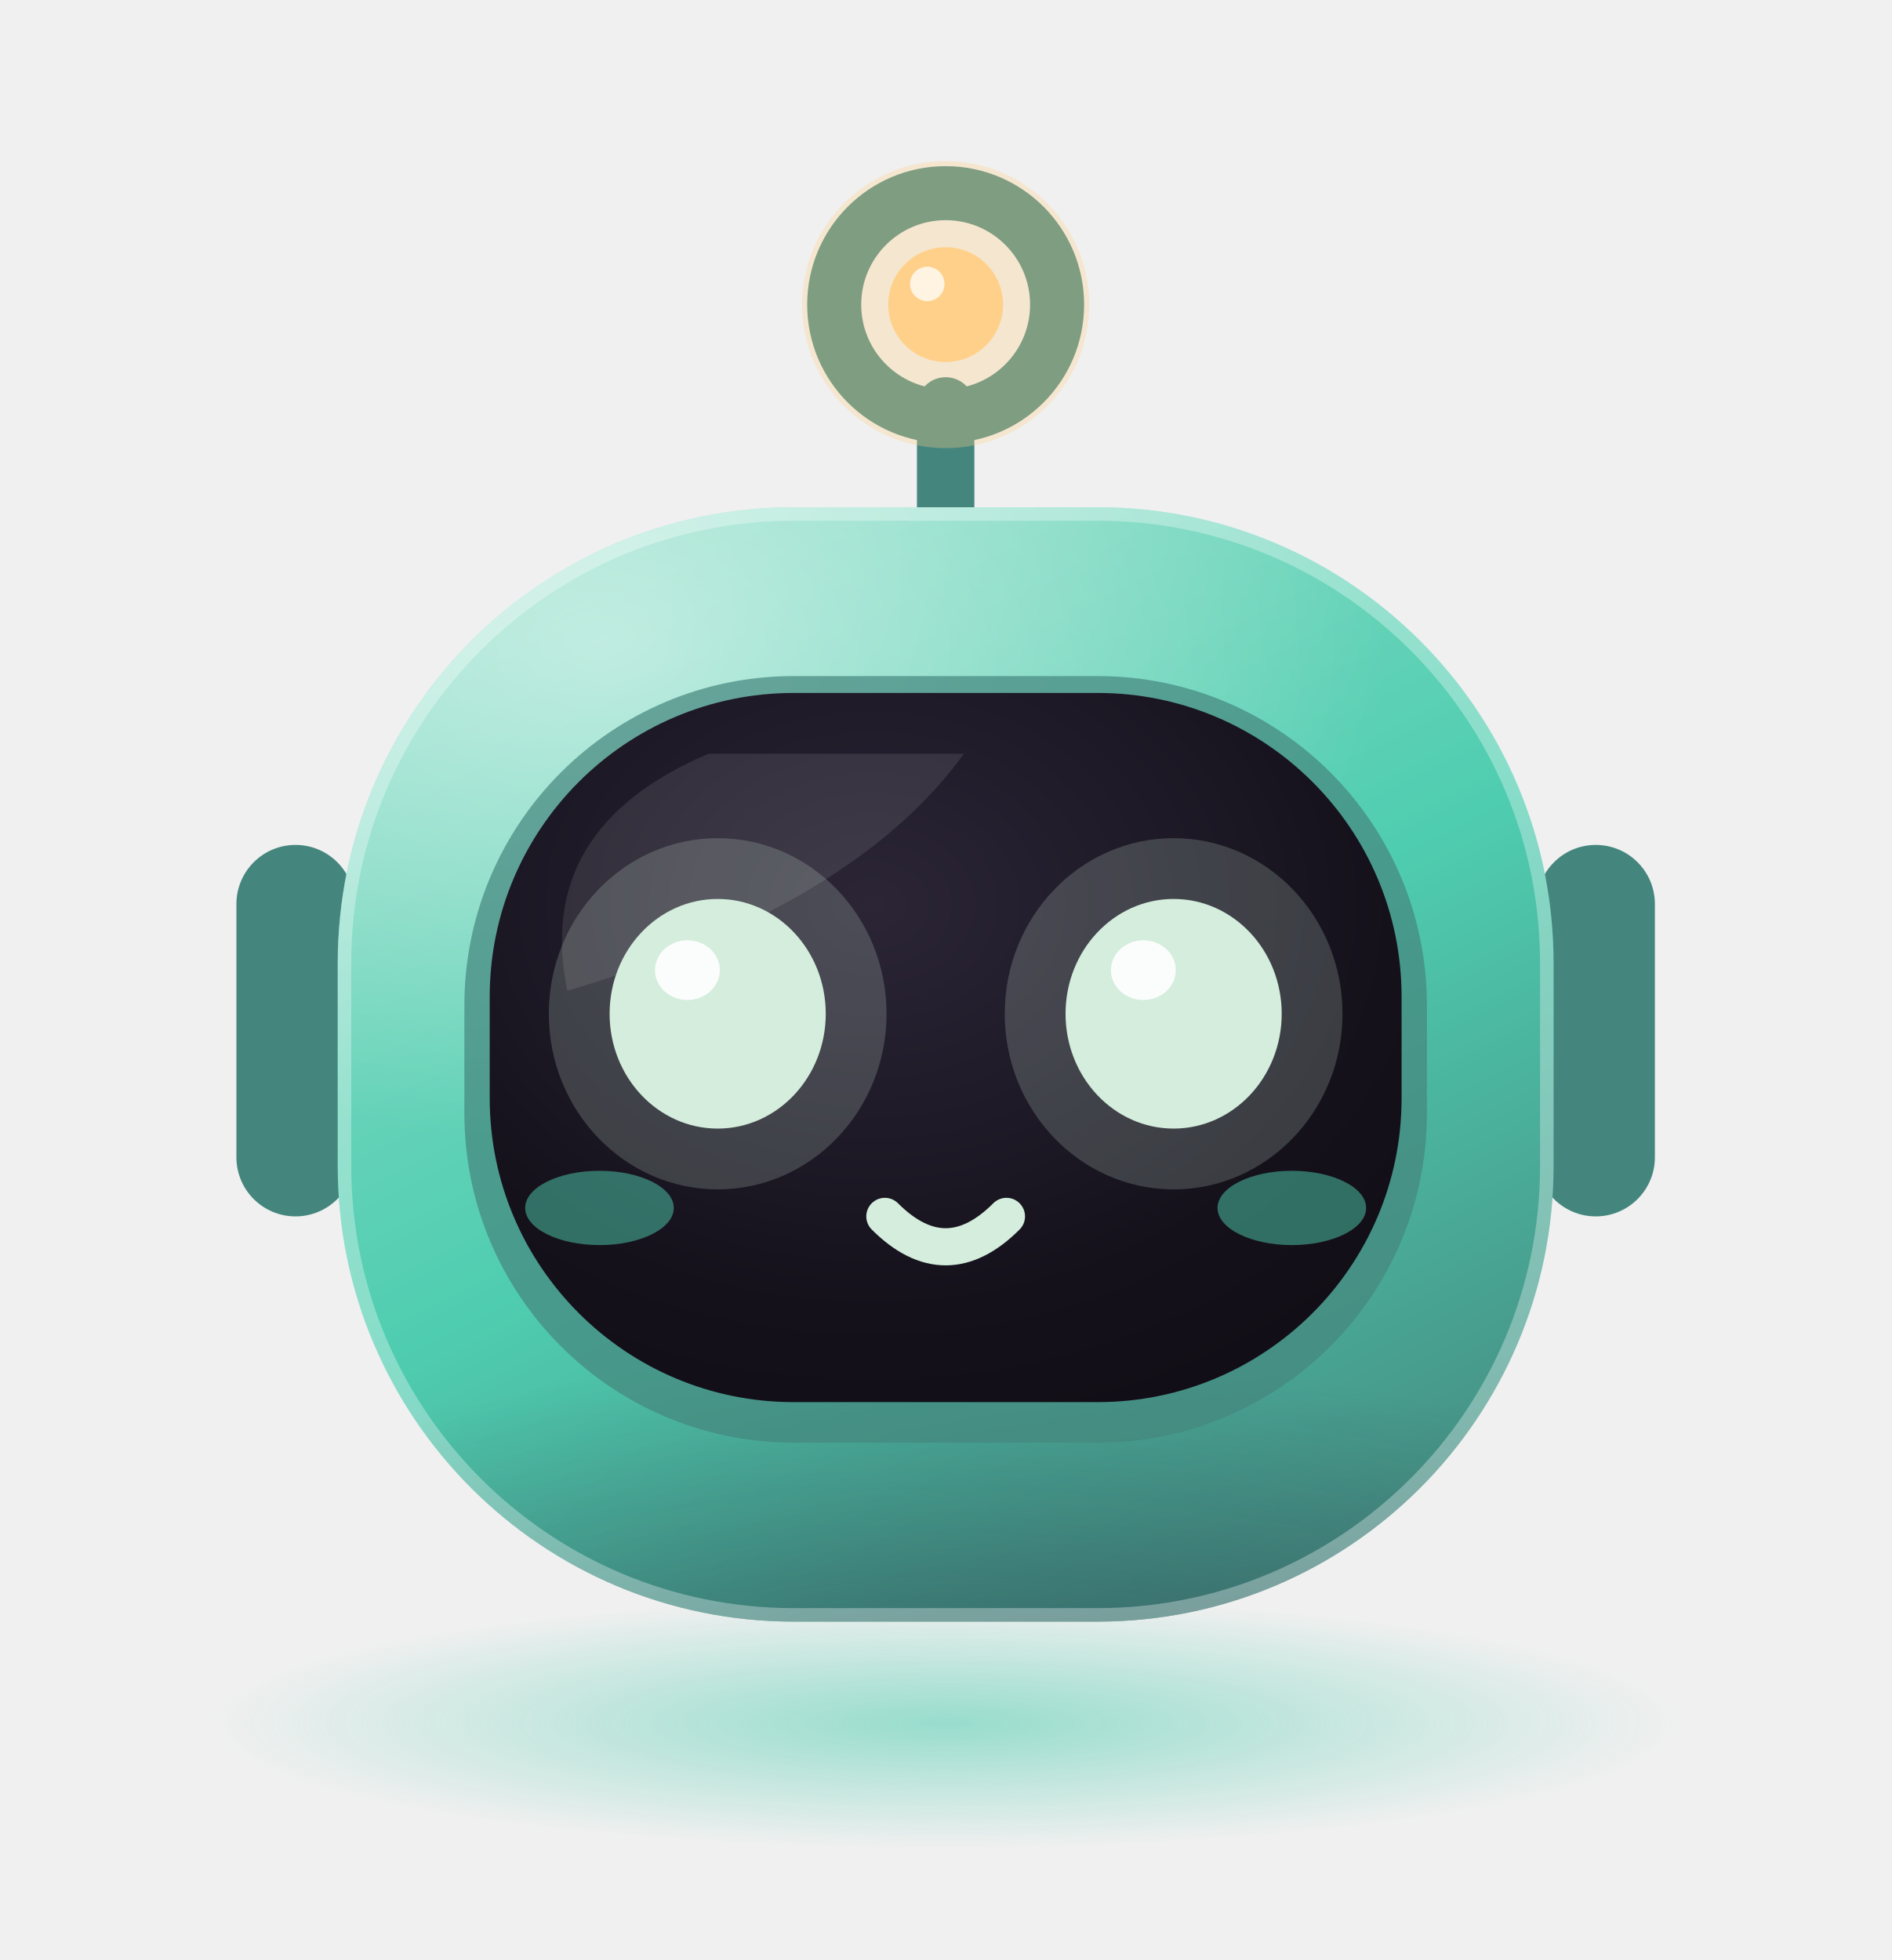
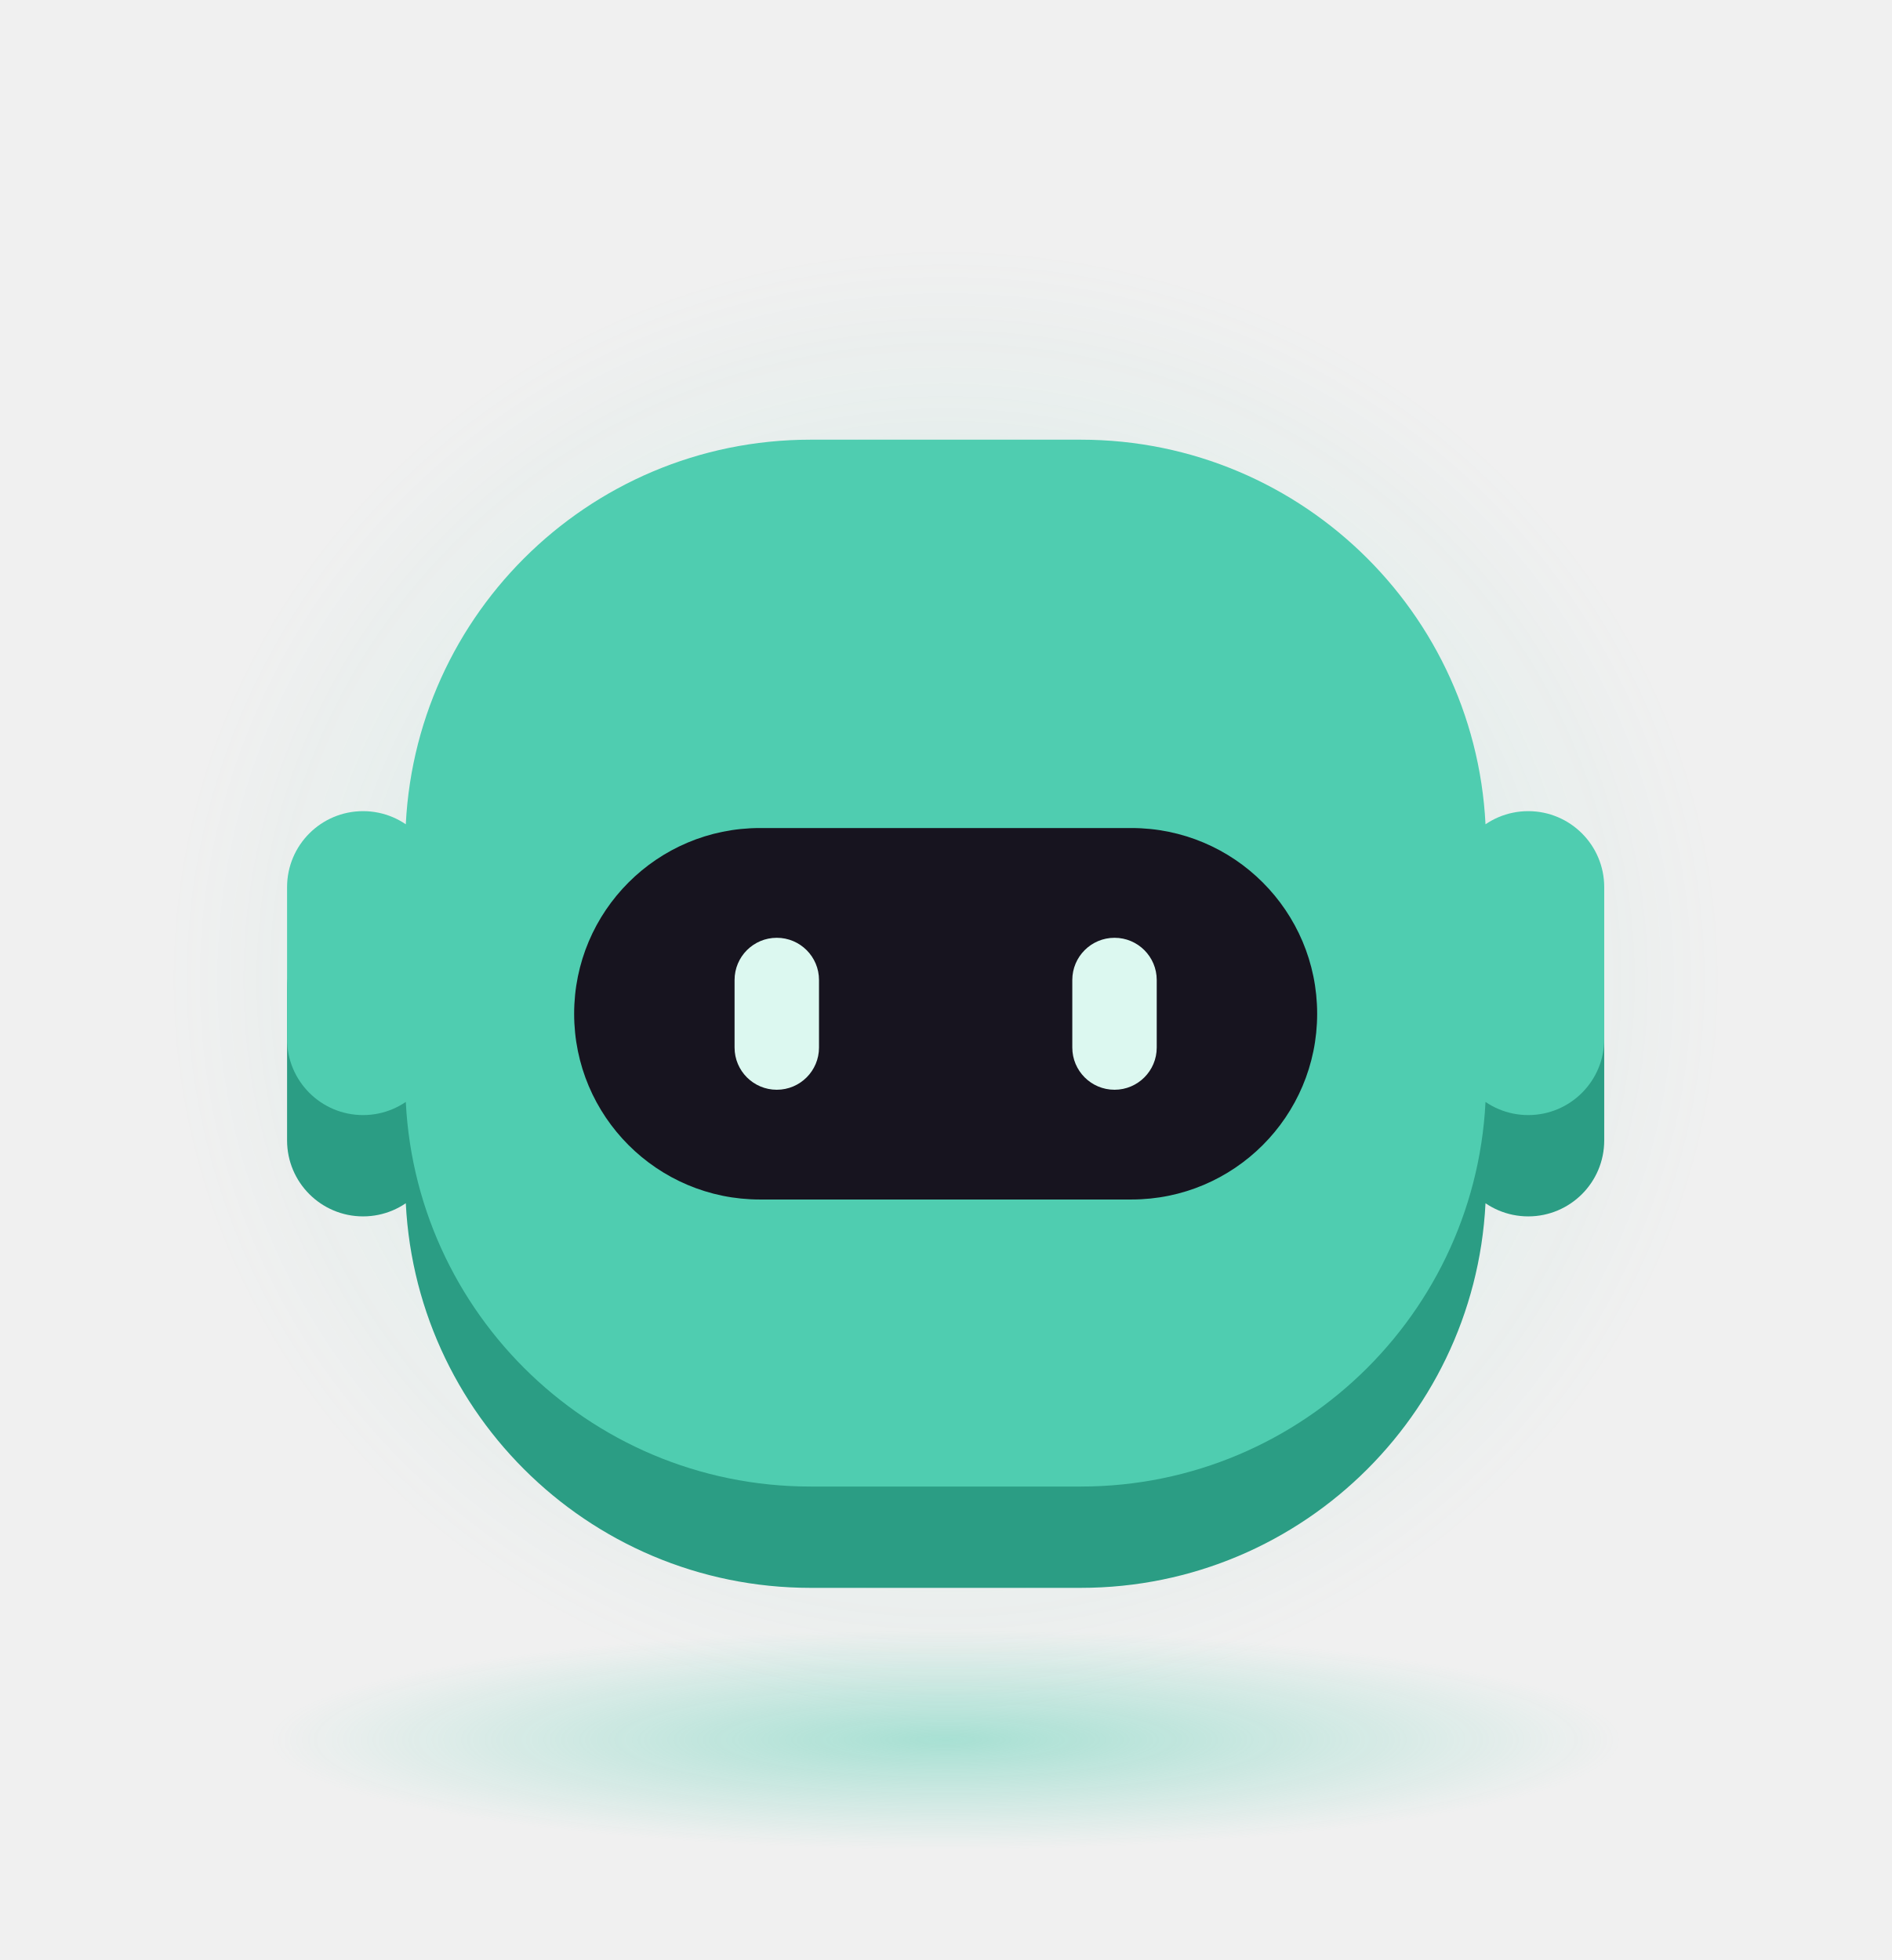
<svg xmlns="http://www.w3.org/2000/svg" viewBox="-6 -6 112 116" width="494" height="512">
  <style>
.saya-float{animation:saya-bob 3.6s ease-in-out infinite}
- .saya-antenna,.saya-hand{transform-box:fill-box;transform-origin:50% 100%}
- .saya-antenna{animation:saya-sway 4.2s ease-in-out infinite}
- .saya-hand-l{animation:saya-hand 3.6s ease-in-out infinite}
- .saya-hand-r{animation:saya-hand 3.6s ease-in-out infinite reverse}
.mascot-eyes{transform-box:fill-box;transform-origin:center;animation:saya-blink 5.6s infinite}
.saya-halo{animation:saya-halo 1.8s ease-in-out infinite}
.saya-shadow{transform-box:fill-box;transform-origin:center;animation:saya-pool 3.6s ease-in-out infinite}
.saya-prism{animation:saya-prism 9s linear infinite}
.saya-spark{transform-box:fill-box;transform-origin:center;animation:saya-spark 2.4s ease-in-out infinite}
.saya-spark:nth-of-type(2){animation-delay:.8s}.saya-spark:nth-of-type(3){animation-delay:1.6s}.saya-spark:nth-of-type(4){animation-delay:1.2s}
@keyframes saya-bob{0%,100%{transform:translateY(0)}50%{transform:translateY(-5px)}}
- @keyframes saya-sway{0%,100%{transform:rotate(-5deg)}50%{transform:rotate(6deg)}}
- @keyframes saya-hand{0%,100%{transform:translateY(0)}50%{transform:translateY(-4px)}}
@keyframes saya-blink{0%,45%,49%,100%{transform:scaleY(1)}47%{transform:scaleY(.08)}}
@keyframes saya-halo{0%,100%{opacity:.32}50%{opacity:.12}}
@keyframes saya-pool{0%,100%{transform:scaleX(1);opacity:1}50%{transform:scaleX(.82);opacity:.6}}
@keyframes saya-prism{to{filter:hue-rotate(360deg)}}
@keyframes saya-spark{0%,100%{opacity:0;transform:scale(.4)}50%{opacity:1;transform:scale(1) rotate(45deg)}}
@media (prefers-reduced-motion:reduce){*{animation:none!important}}</style>
  <defs>
-     <linearGradient id="nori-R0s" x1="0.2" y1="0" x2="0.75" y2="1">
-       <stop offset="0" stop-color="#8eddc7" />
-       <stop offset="0.52" stop-color="#4fcdb0" />
-       <stop offset="1" stop-color="#458e83" />
-     </linearGradient>
-     <radialGradient id="nori-R0h">
-       <stop offset="0" stop-color="#fff" stop-opacity="0.5" />
-       <stop offset="1" stop-color="#fff" stop-opacity="0" />
-     </radialGradient>
-     <radialGradient id="nori-R0d">
-       <stop offset="0" stop-color="#190b26" stop-opacity="0.5" />
-       <stop offset="1" stop-color="#190b26" stop-opacity="0" />
-     </radialGradient>
-     <radialGradient id="nori-R0v" cx="0.42" cy="0.3" r="0.95">
-       <stop offset="0" stop-color="#2b2536" />
-       <stop offset="0.6" stop-color="#14111b" />
-       <stop offset="1" stop-color="#0e0b12" />
-     </radialGradient>
    <radialGradient id="nori-R0g">
-       <stop offset="0" stop-color="#4fcdb0" stop-opacity="0.55" />
+       <stop offset="0" stop-color="#4fcdb0" stop-opacity="0.7" />
      <stop offset="1" stop-color="#4fcdb0" stop-opacity="0" />
    </radialGradient>
-     <clipPath id="nori-R0c">
-       <path d="M41 24H59a27 27 0 0 1 27 27V63a27 27 0 0 1 -27 27H41a27 27 0 0 1 -27 -27V51a27 27 0 0 1 27 -27Z" />
-     </clipPath>
+     <radialGradient id="nori-R0s">
+       <stop offset="0" stop-color="#4fcdb0" stop-opacity="0.45" />
+       <stop offset="1" stop-color="#4fcdb0" stop-opacity="0" />
+     </radialGradient>
  </defs>
  <g class="saya-float">
-     <ellipse class="saya-shadow" cx="50" cy="96" rx="44" ry="7.5" fill="url(#nori-R0g)" />
+     <ellipse class="saya-shadow" cx="50" cy="97" rx="40" ry="6.5" fill="url(#nori-R0s)" />
    <g class="saya-head">
-       <g class="saya-antenna">
+       <ellipse class="saya-halo" opacity="0.32" cx="50" cy="52" rx="46" ry="44" fill="url(#nori-R0g)" />
+       <path d="M42 20H58A24 24 0 0 1 82 44V58A24 24 0 0 1 58 82H42A24 24 0 0 1 18 58V44A24 24 0 0 1 42 20ZM15.5 42H15.5A4.5 4.5 0 0 1 20 46.5V55.5A4.5 4.5 0 0 1 15.5 60H15.5A4.5 4.5 0 0 1 11 55.5V46.5A4.5 4.5 0 0 1 15.5 42ZM84.5 42H84.5A4.5 4.5 0 0 1 89 46.5V55.5A4.5 4.5 0 0 1 84.5 60H84.5A4.5 4.5 0 0 1 80 55.5V46.5A4.5 4.5 0 0 1 84.5 42Z" fill="#2b9d84" transform="translate(0 6)" />
+       <path d="M42 20H58A24 24 0 0 1 82 44V58A24 24 0 0 1 58 82H42A24 24 0 0 1 18 58V44A24 24 0 0 1 42 20ZM15.5 42H15.5A4.5 4.5 0 0 1 20 46.5V55.5A4.5 4.5 0 0 1 15.5 60H15.5A4.5 4.5 0 0 1 11 55.5V46.5A4.5 4.5 0 0 1 15.5 42ZM84.5 42H84.5A4.5 4.5 0 0 1 89 46.5V55.5A4.5 4.5 0 0 1 84.5 60H84.5A4.5 4.5 0 0 1 80 55.5V46.5A4.5 4.5 0 0 1 84.5 42Z" fill="#4fcdb0" />
+       <rect x="28" y="43" width="44" height="22" rx="11" fill="#17141f" />
+       <g class="mascot-eyes">
        <g>
-           <path d="M50 26V18" stroke="#44867d" stroke-width="3.4" stroke-linecap="round" />
-           <circle cx="50" cy="12" r="6.6" fill="none" stroke="#44867d" stroke-width="3.2" />
-           <g>
-             <circle class="saya-halo" opacity="0.32" cx="50" cy="12" r="8.5" fill="#ffd08a" />
-             <circle class="saya-lamp" fill="#ffd08a" cx="50" cy="12" r="3.4" />
-             <circle cx="48.912" cy="10.776" r="1.02" fill="#fff" opacity="0.75" />
-           </g>
+           <path d="M37.5 52a2.5 2.5 0 0 1 5 0v4a2.5 2.5 0 0 1 -5 0ZM57.5 52a2.5 2.5 0 0 1 5 0v4a2.5 2.5 0 0 1 -5 0Z" fill="#dcf8f0" />
        </g>
      </g>
-       <g fill="#44867d">
-         <rect x="8" y="44" width="7" height="22" rx="3.5" />
-         <rect x="85" y="44" width="7" height="22" rx="3.5" />
-       </g>
-       <path d="M41 24H59a27 27 0 0 1 27 27V63a27 27 0 0 1 -27 27H41a27 27 0 0 1 -27 -27V51a27 27 0 0 1 27 -27Z" fill="url(#nori-R0s)" />
-       <g clip-path="url(#nori-R0c)">
-         <ellipse cx="30" cy="32" rx="46" ry="30" fill="url(#nori-R0h)" />
-         <ellipse cx="50" cy="104" rx="66" ry="30" fill="url(#nori-R0d)" />
-         <path d="M41 24H59a27 27 0 0 1 27 27V63a27 27 0 0 1 -27 27H41a27 27 0 0 1 -27 -27V51a27 27 0 0 1 27 -27Z" fill="none" stroke="#fff" stroke-opacity="0.32" stroke-width="1.6" />
-       </g>
-       <rect x="21.5" y="34" width="57" height="45.4" rx="19.5" fill="#44867d" opacity="0.7" />
-       <rect x="23" y="35" width="54" height="42" rx="18" fill="url(#nori-R0v)" />
-       <path d="M35.96 38.6H51.08Q44.6 47.6 27.6 52.64Q25.6 43 35.96 38.6Z" fill="#fff" opacity="0.1" />
-       <ellipse cx="29.5" cy="65.5" rx="4.4" ry="2.2" fill="#4fcdb0" opacity="0.5" />
-       <ellipse cx="70.5" cy="65.5" rx="4.4" ry="2.2" fill="#4fcdb0" opacity="0.5" />
-       <g class="mascot-eyes">
-         <g>
-           <ellipse cx="36.5" cy="54" rx="10" ry="10.4" fill="#d4eddc" opacity="0.2" />
-           <ellipse cx="63.5" cy="54" rx="10" ry="10.4" fill="#d4eddc" opacity="0.2" />
-           <ellipse cx="36.5" cy="54" rx="6.4" ry="6.8" fill="#d4eddc" />
-           <ellipse cx="63.5" cy="54" rx="6.4" ry="6.8" fill="#d4eddc" />
-           <ellipse cx="34.708" cy="51.416" rx="1.92" ry="1.768" fill="#fff" opacity="0.9" />
-           <ellipse cx="61.708" cy="51.416" rx="1.92" ry="1.768" fill="#fff" opacity="0.9" />
-         </g>
-       </g>
-       <path d="M46.4 66q3.6 3.6 7.2 0" fill="none" stroke="#d4eddc" stroke-width="2.2" stroke-linecap="round" />
    </g>
  </g>
</svg>
